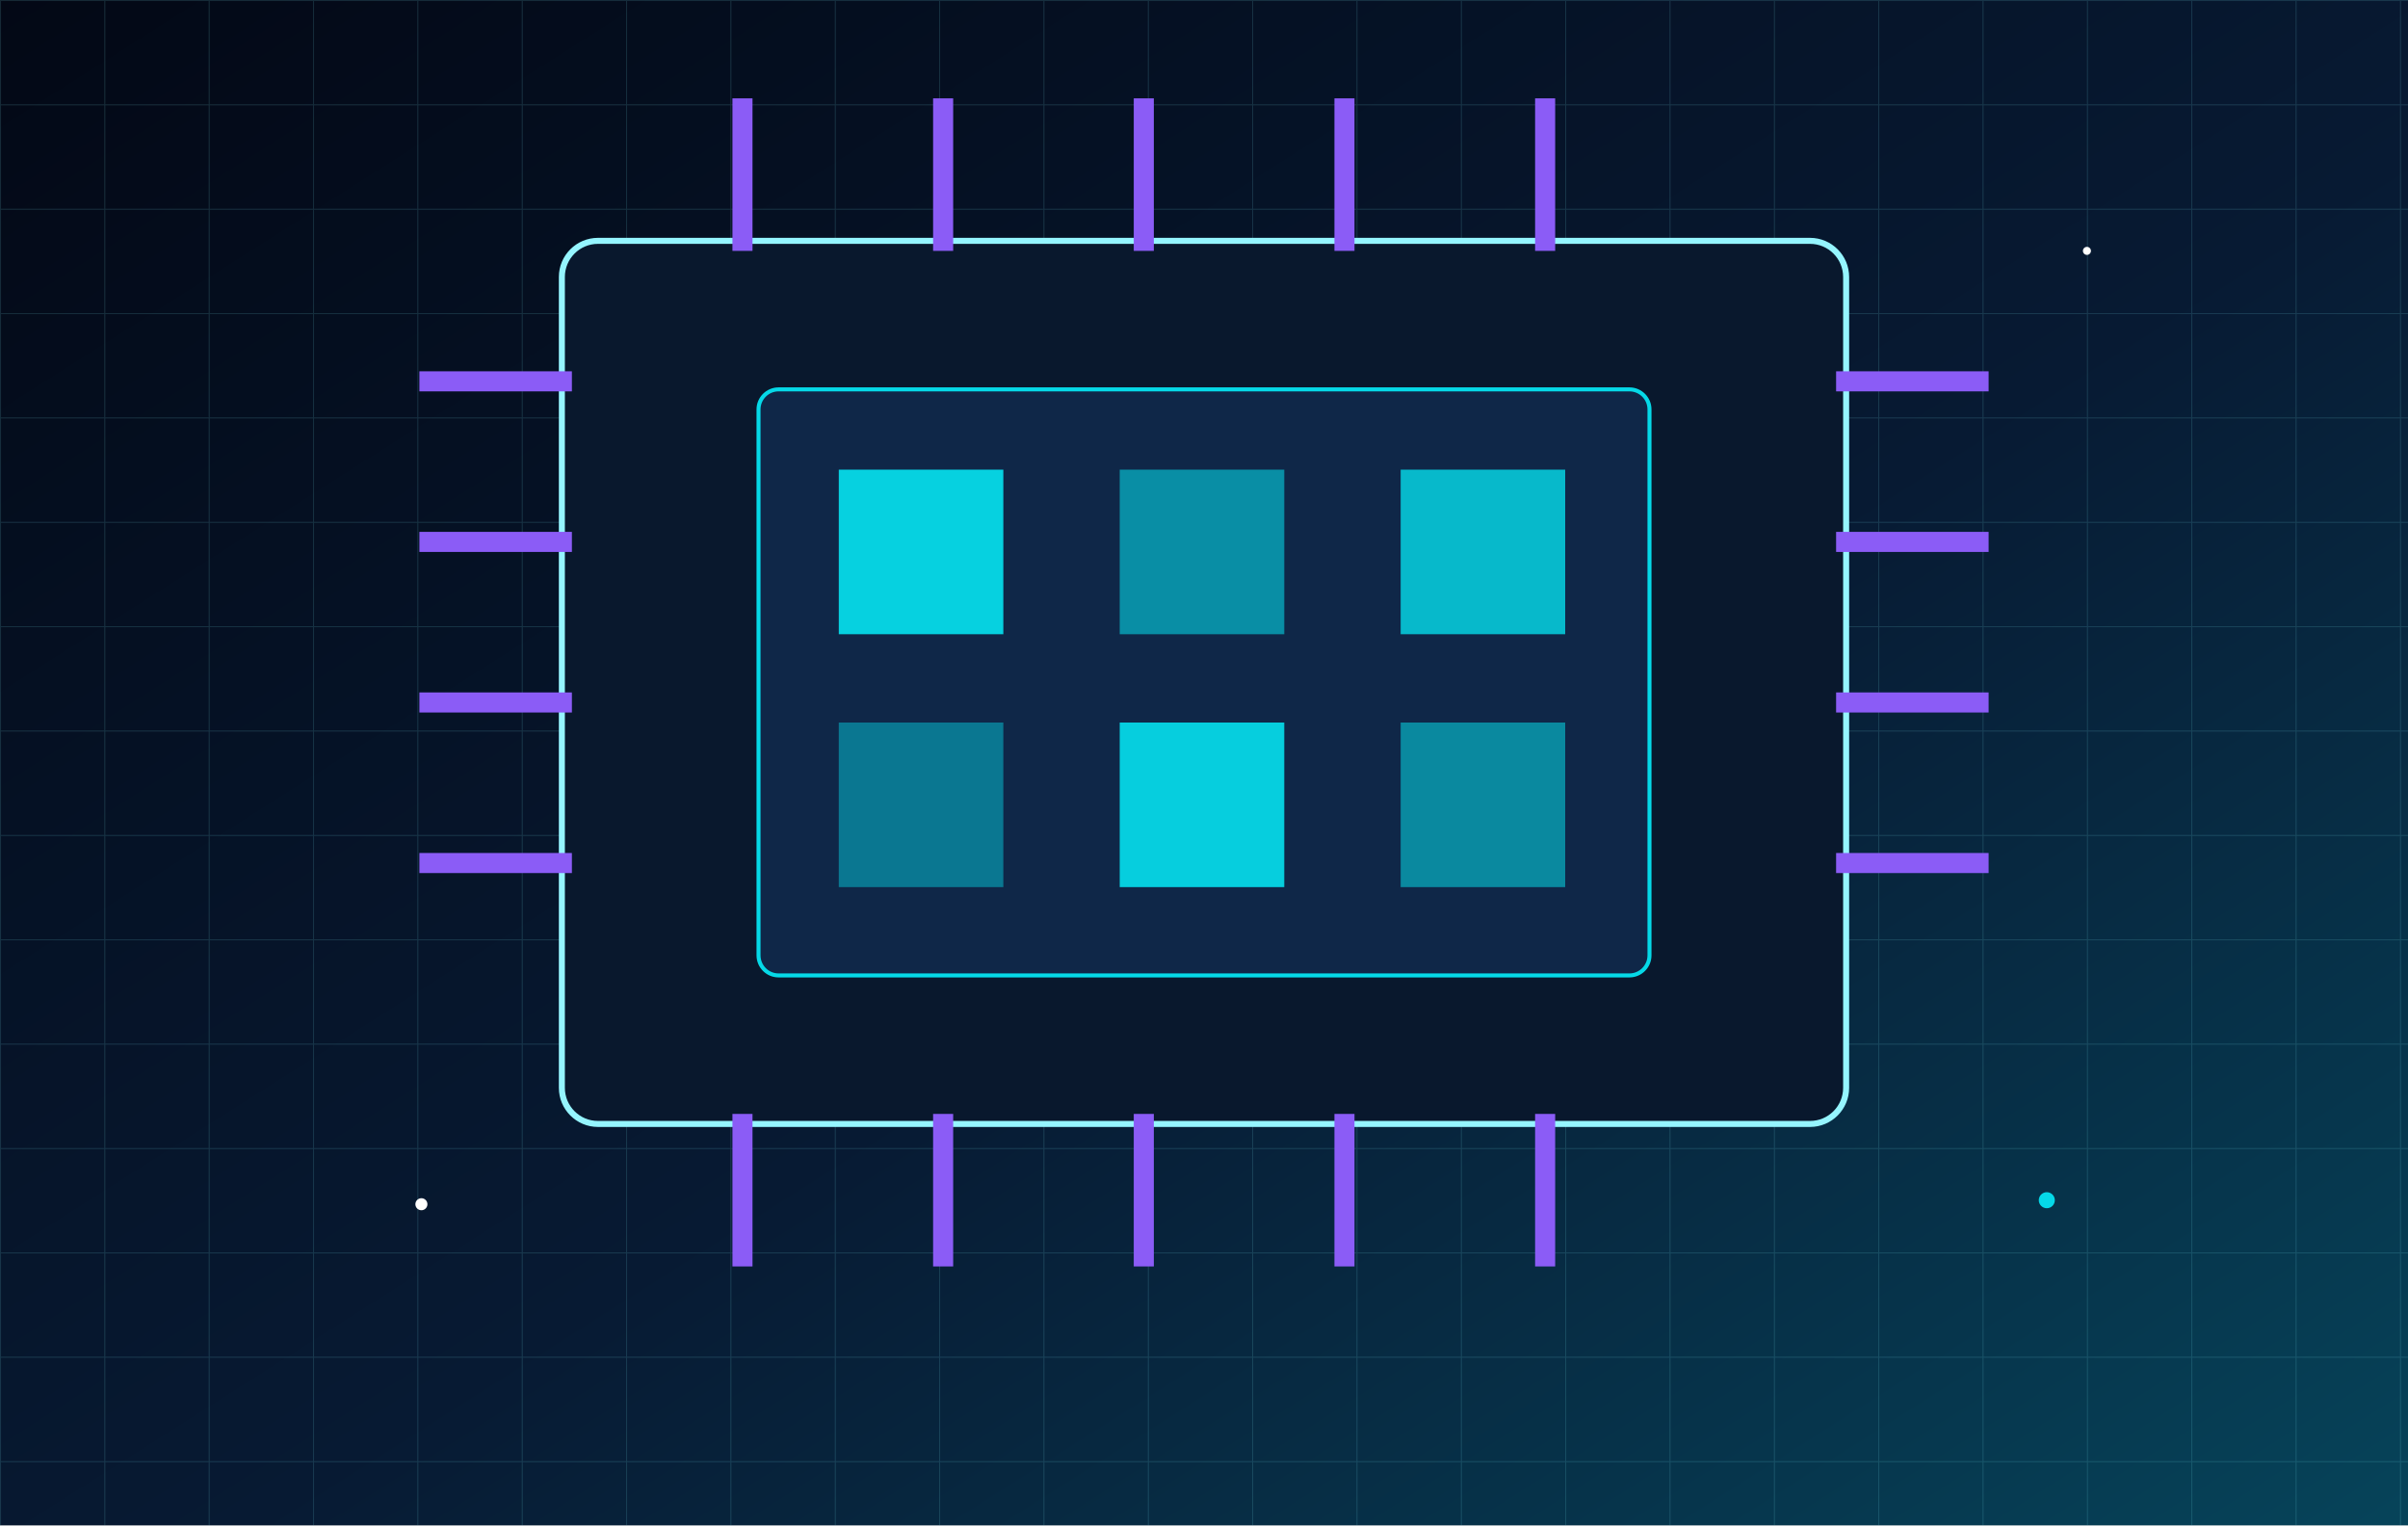
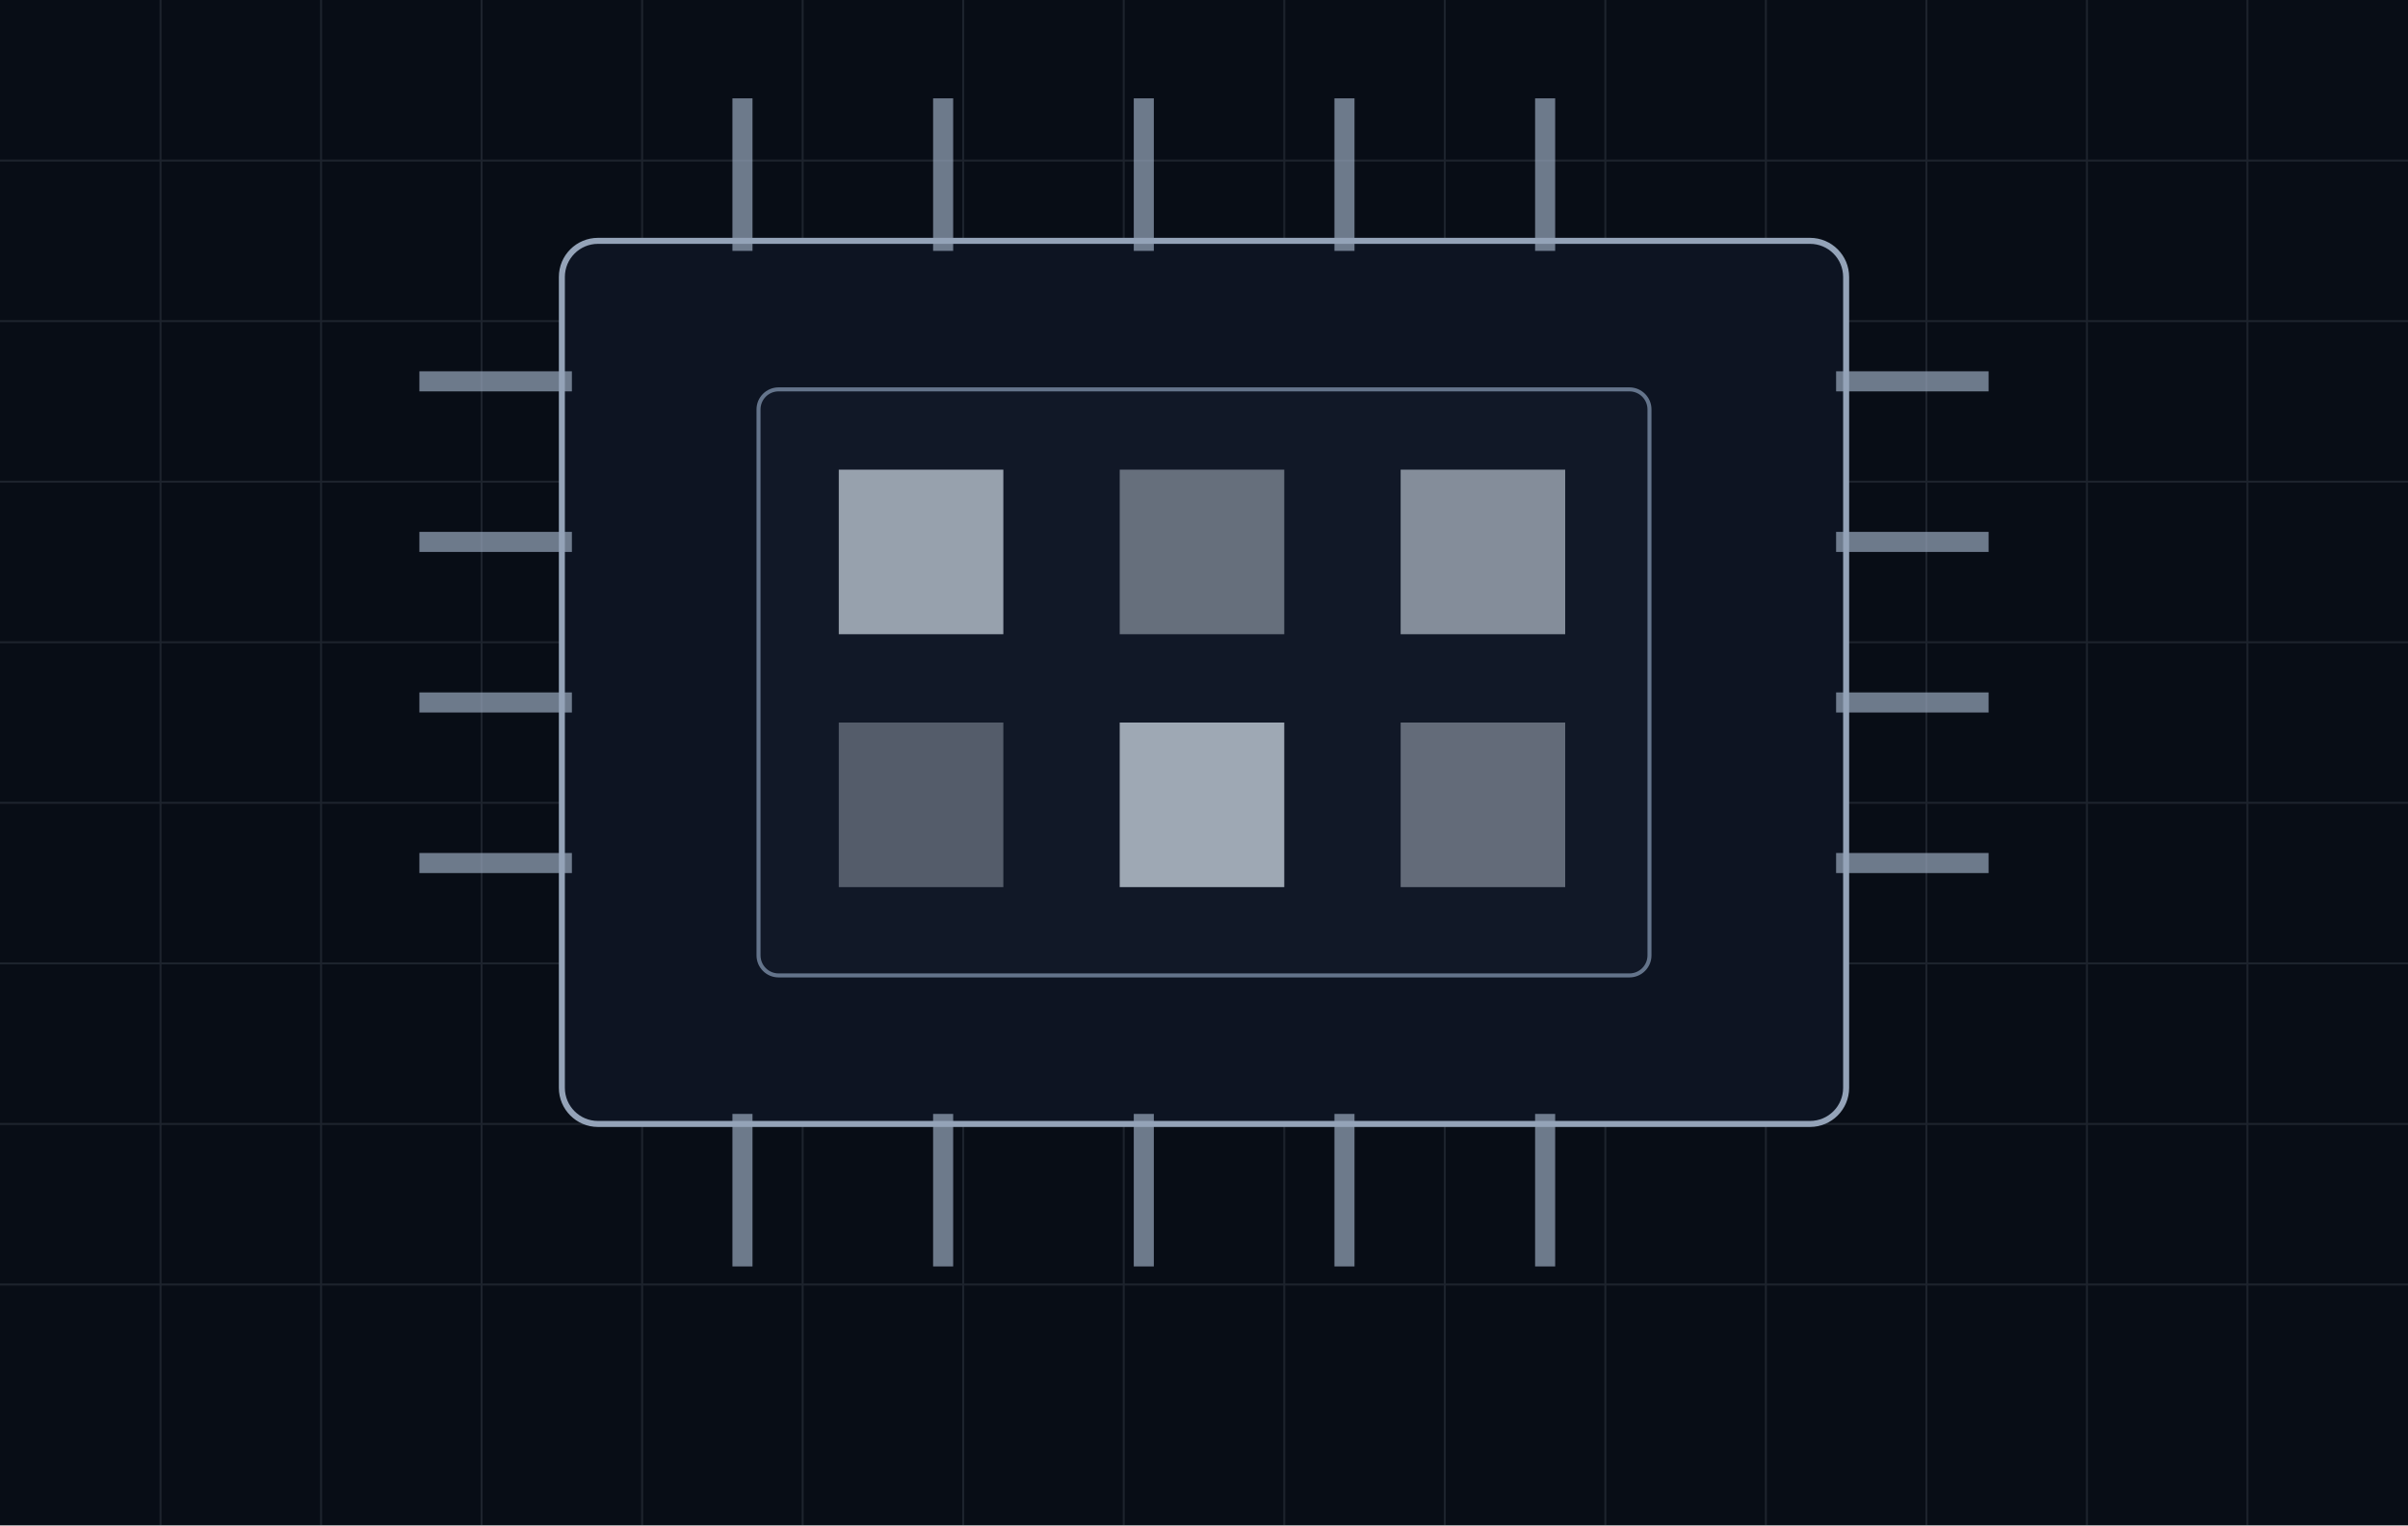
<svg xmlns="http://www.w3.org/2000/svg" viewBox="0 0 1200 760" role="img" aria-labelledby="title desc">
-   <defs>
-     <linearGradient id="bg" x1="0" y1="0" x2="1" y2="1">
-       <stop offset="0" stop-color="#030815" />
-       <stop offset="0.55" stop-color="#071a33" />
-       <stop offset="1" stop-color="#06445a" />
-     </linearGradient>
-     <pattern id="grid" width="52" height="52" patternUnits="userSpaceOnUse">
-       <path d="M52 0H0v52" fill="none" stroke="#86f7ff" stroke-width="1" opacity="0.14" />
-     </pattern>
-   </defs>
-   <rect width="1200" height="760" fill="url(#bg)" />
-   <rect width="1200" height="760" fill="url(#grid)" />
+   <rect width="1200" height="760" fill="#080d16" />
+   <g stroke="#cbd5e1" opacity=".11">
+     <path d="M0 80h1200M0 160h1200M0 240h1200M0 320h1200M0 400h1200M0 480h1200M0 560h1200M0 640h1200" />
+     <path d="M80 0v760M160 0v760M240 0v760M320 0v760M400 0v760M480 0v760M560 0v760M640 0v760M720 0v760M800 0v760M880 0v760M960 0v760M1040 0v760M1120 0v760" />
+   </g>
  <g transform="translate(280 120)">
-     <rect x="0" y="0" width="640" height="440" rx="18" fill="#09182d" stroke="#95f5ff" stroke-width="3" />
-     <rect x="98" y="74" width="444" height="292" rx="10" fill="#0f2748" stroke="#05d9e8" stroke-width="2" />
-     <g fill="#05d9e8">
-       <rect x="138" y="114" width="82" height="82" opacity="0.95" />
-       <rect x="278" y="114" width="82" height="82" opacity="0.58" />
-       <rect x="418" y="114" width="82" height="82" opacity="0.82" />
-       <rect x="138" y="240" width="82" height="82" opacity="0.45" />
-       <rect x="278" y="240" width="82" height="82" opacity="0.94" />
-       <rect x="418" y="240" width="82" height="82" opacity="0.55" />
+     <rect x="0" y="0" width="640" height="440" rx="18" fill="#0d1422" stroke="#94a3b8" stroke-width="3" />
+     <rect x="98" y="74" width="444" height="292" rx="10" fill="#111827" stroke="#64748b" stroke-width="2" />
+     <g fill="#cbd5e1">
+       <rect x="138" y="114" width="82" height="82" opacity=".72" />
+       <rect x="278" y="114" width="82" height="82" opacity=".46" />
+       <rect x="418" y="114" width="82" height="82" opacity=".62" />
+       <rect x="138" y="240" width="82" height="82" opacity=".36" />
+       <rect x="278" y="240" width="82" height="82" opacity=".76" />
+       <rect x="418" y="240" width="82" height="82" opacity=".44" />
    </g>
-     <g stroke="#8b5cf6" stroke-width="10" stroke-linecap="square">
+     <g stroke="#94a3b8" stroke-width="10" stroke-linecap="square" opacity=".72">
      <path d="M-66 70H0M-66 150H0M-66 230H0M-66 310H0M640 70h66M640 150h66M640 230h66M640 310h66" />
      <path d="M90-66v66M190-66v66M290-66v66M390-66v66M490-66v66M90 440v66M190 440v66M290 440v66M390 440v66M490 440v66" />
    </g>
  </g>
-   <circle cx="210" cy="600" r="3" fill="#fff" />
-   <circle cx="1040" cy="125" r="2" fill="#fff" />
-   <circle cx="1020" cy="598" r="4" fill="#05d9e8" />
</svg>
